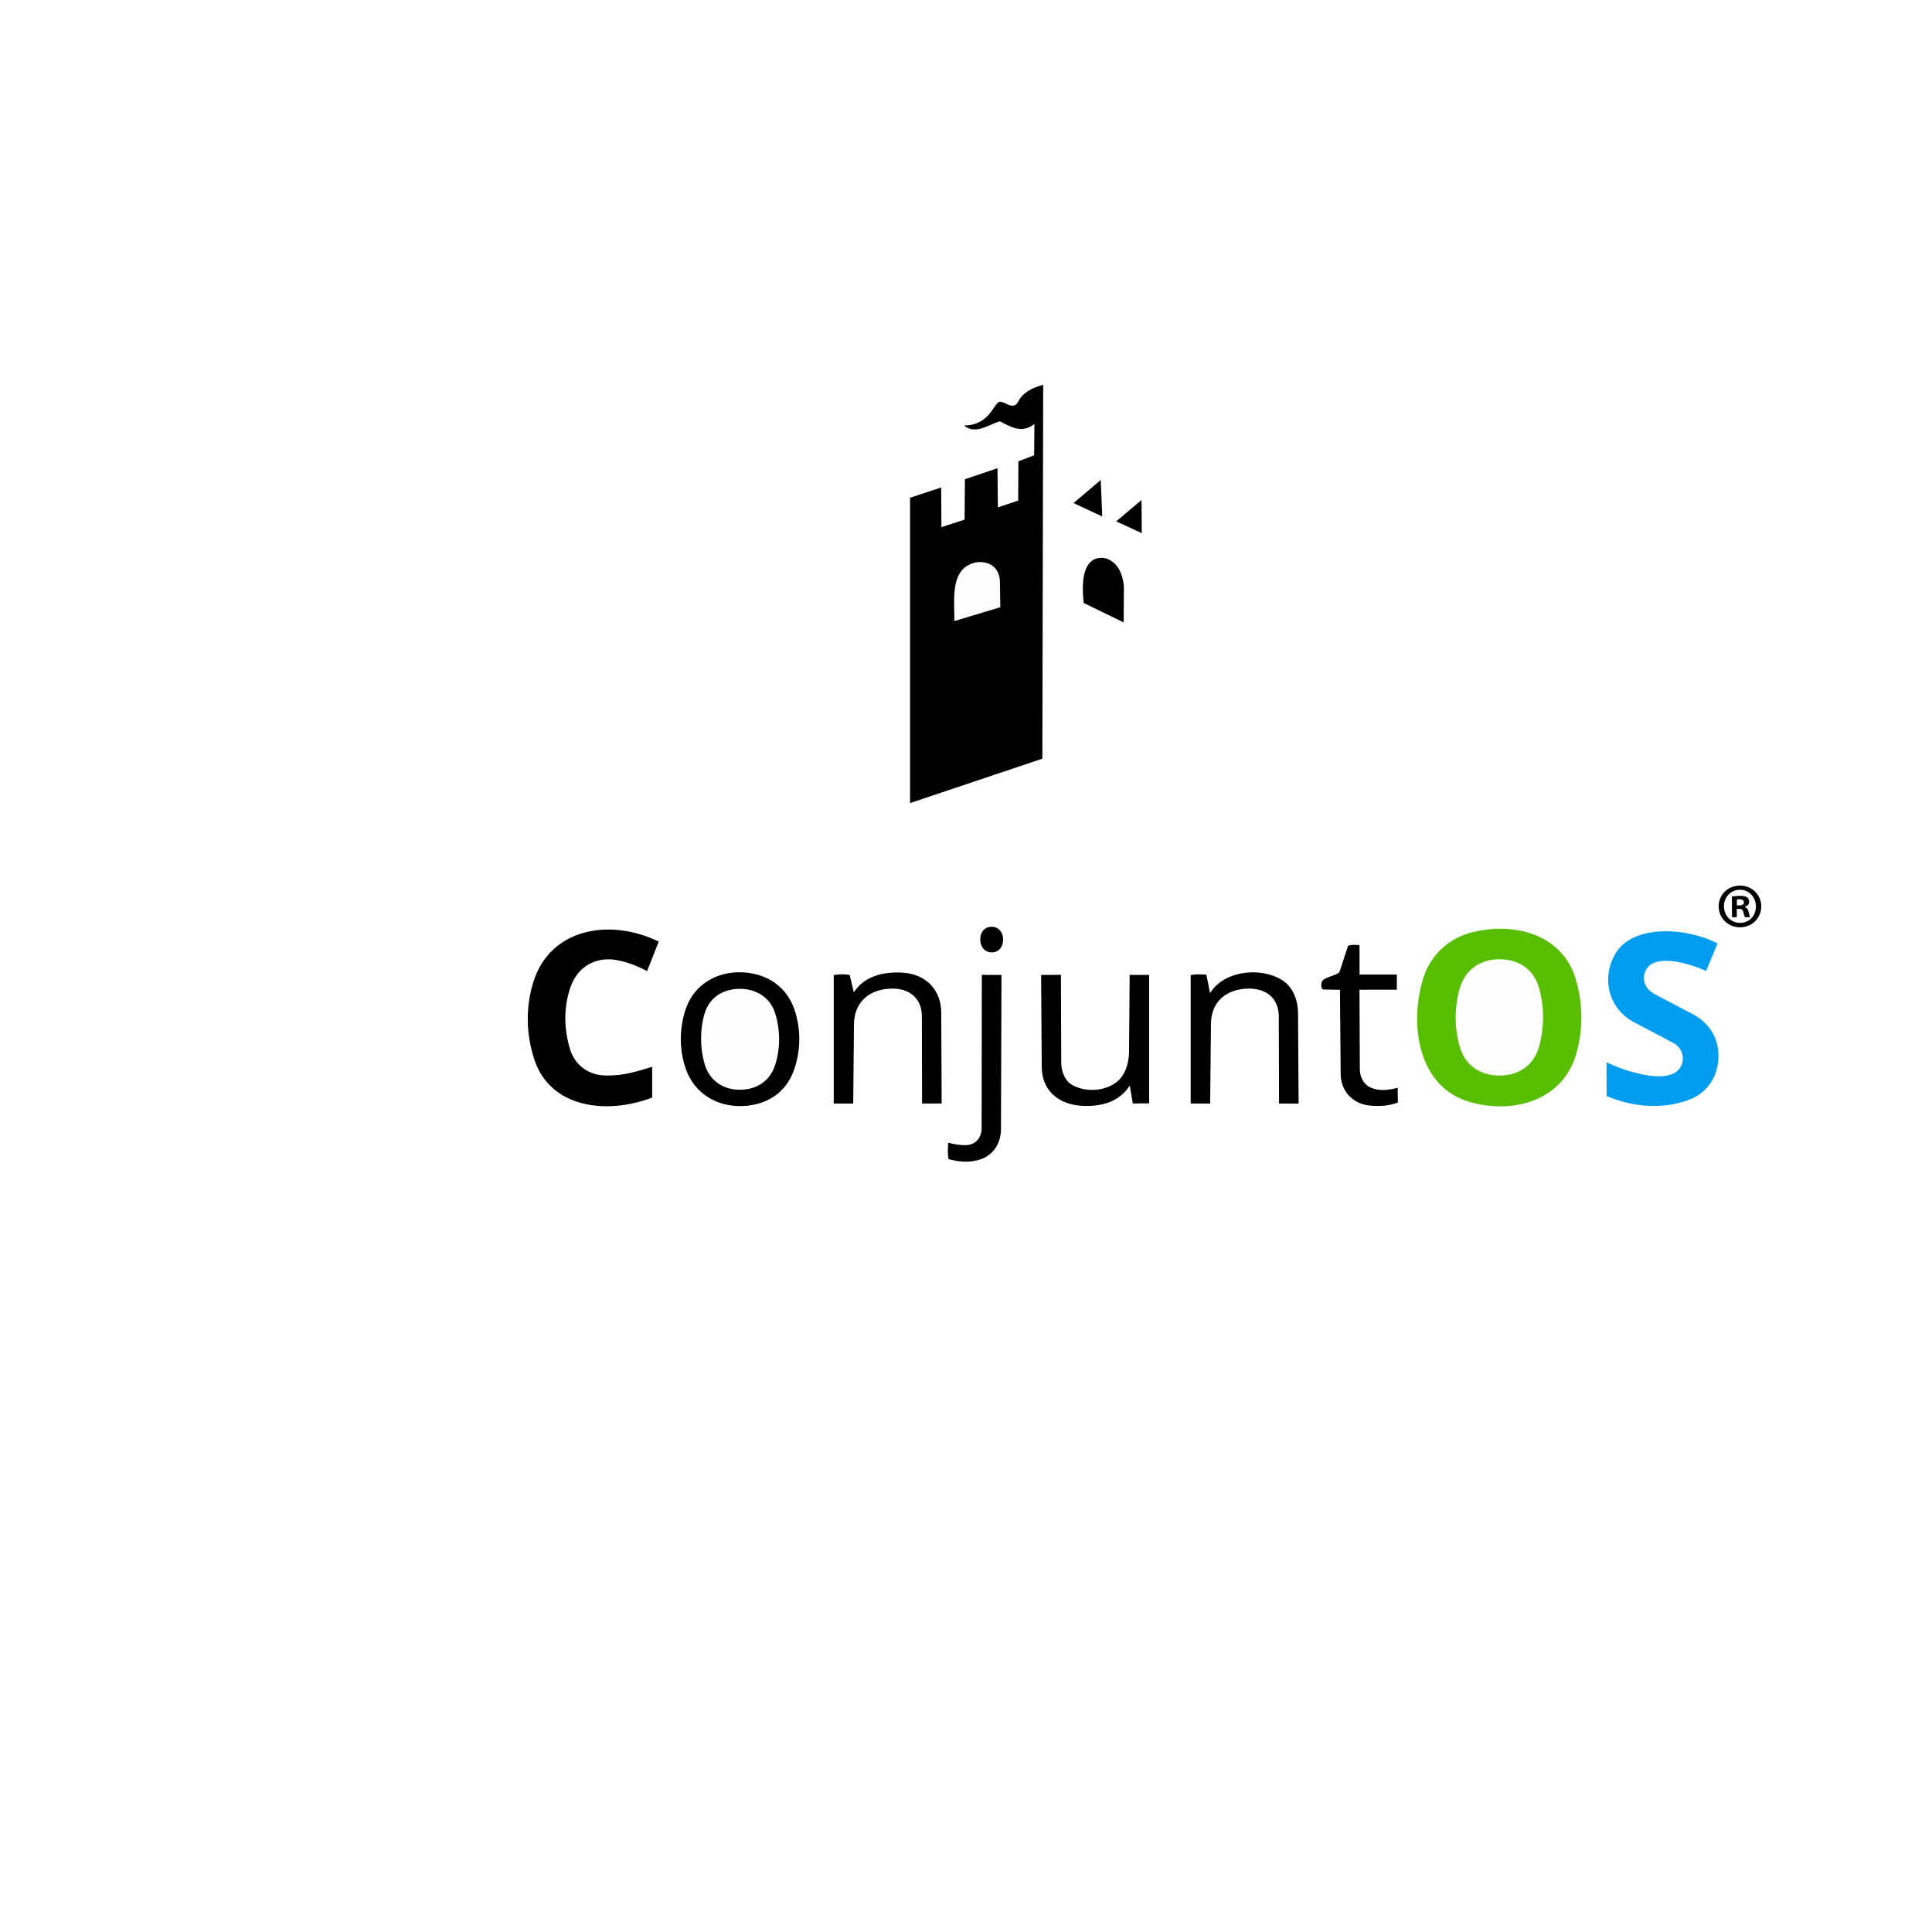
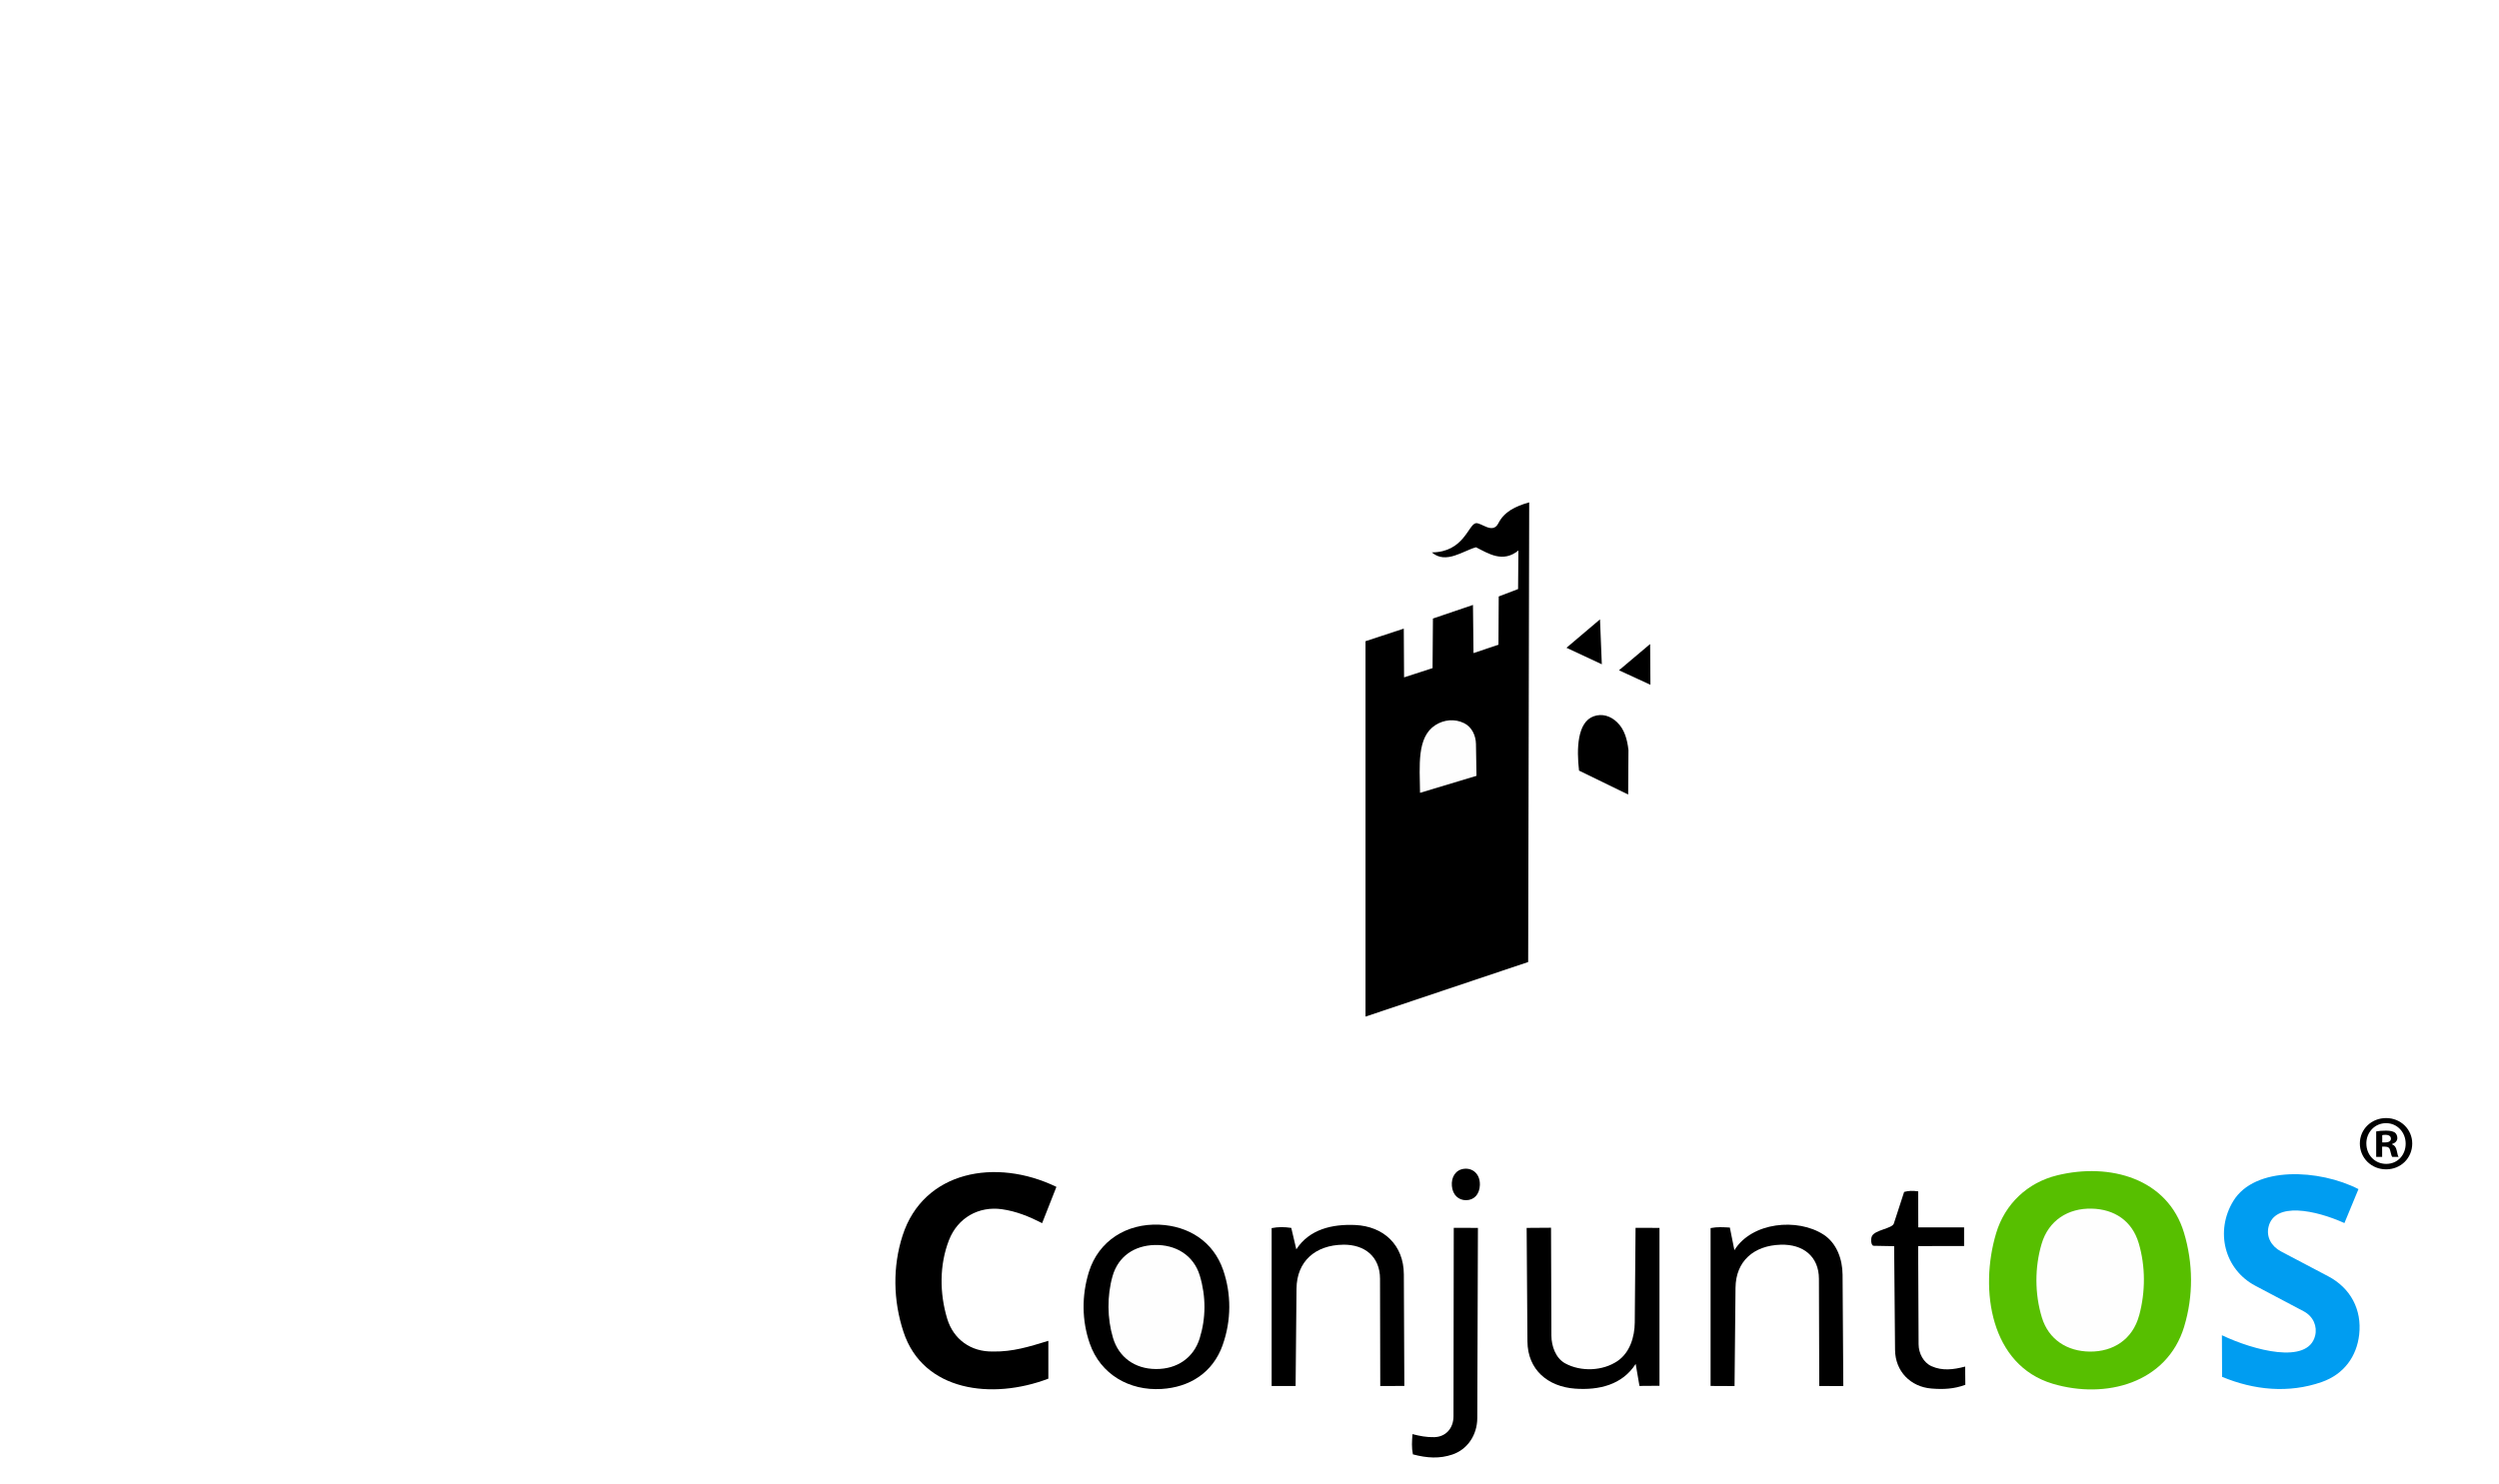
- <svg xmlns="http://www.w3.org/2000/svg" id="Layer_1" version="1.1" viewBox="0 0 810 810">
+ <svg xmlns="http://www.w3.org/2000/svg" id="Layer_1" version="1.1" viewBox="-84 -10 852 506">
  <defs>
    <style>
      .st0 {
        fill: #111213;
      }

      .st1 {
        fill: #009df1;
      }

      .st2 {
        fill: #fefefe;
      }

      .st3 {
        fill: #57bf00;
      }
    </style>
  </defs>
  <g>
    <path d="M437.36,161.32l-.35,156.76-55.46,18.61v-128.02s13.05-4.29,13.05-4.29l.1,16.62,9.71-3.15.13-16.91,13.65-4.64.18,16.42,8.51-2.85.09-16.46,6.6-2.52.11-13.15c-5.31,4.31-10.2,1.04-14.45-1.1-4.38,1.15-10.28,5.9-15.07,1.74,10.93-.04,12.46-9.58,15.01-9.95,1.91-.28,5.71,3.88,7.69,0s5.67-5.76,10.51-7.11Z" />
    <path class="st3" d="M660.69,442.35c-5.87,19.4-26.81,24.93-44.86,19.54-21.15-6.32-25.06-31.96-19.28-51.31,3-10.05,10.75-17.3,20.82-19.76,18.02-4.41,37.67,1.09,43.23,19.57,3.14,10.42,3.23,21.57.08,31.96Z" />
    <path class="st1" d="M707.57,461.31c-11.29,3.94-23.11,2.76-33.98-1.77l-.06-14.19c10.9,5.17,29.26,10.06,31.77.22.81-3.19-.56-6.62-3.89-8.38l-16.5-8.72c-10.52-5.56-13.77-18.54-7.52-28.85,7.34-12.1,29.39-10.92,42.7-4.1l-4.79,11.58c-9.81-4.43-23.81-7.38-25.87,1.28-.83,3.49.97,6.67,4.3,8.42l16.03,8.44c7.62,4.01,11.54,11.35,10.57,19.91-.83,7.36-5.13,13.49-12.77,16.16Z" />
    <path d="M254.57,450.91c6.8.1,12.32-1.66,18.85-3.65v12.9c-19.16,7.31-42.71,4.39-49.4-15.97-3.51-10.67-3.72-22.22-.29-32.85,7.1-22.03,31.79-26.59,52.44-16.58l-4.87,12.37c-4.35-2.22-8.75-4.05-13.71-4.75-7.89-1.11-15.06,2.89-18.04,10.52-3.29,8.45-3.24,18.11-.62,26.81,2.1,6.97,8.03,11.37,15.65,11.19Z" />
    <path d="M332.87,448.67c-3.4,9.53-11.31,14.43-20.86,15.01-10.97.67-20.8-4.95-24.48-15.53-2.73-7.85-2.75-16.37-.31-24.31,3.32-10.77,12.97-16.68,24.04-16.19,10.01.45,18.38,5.74,21.74,15.41,2.82,8.11,2.85,17.2-.14,25.6Z" />
    <path d="M373.89,414.48c-9.43.13-15.77,5.67-15.86,14.96l-.31,33.23h-8.17s0-53.85,0-53.85c2.3-.45,4.32-.42,6.69-.07l1.72,7.31c4.49-6.9,12.28-8.63,20.03-8.3,9.75.42,16.59,6.83,16.63,16.83l.17,38.05-8.21.04-.08-36.59c-.02-7.52-5.19-11.72-12.62-11.62Z" />
    <path d="M473.63,408.72l8.15.03v53.84s-6.83.05-6.83.05l-1.29-7.5c-4.59,7.16-12.55,9.01-20.65,8.43-9.24-.67-16.19-6.41-16.25-16.13l-.27-38.69,8.31-.06.13,36.82c.01,3.51,1.44,7.65,4.68,9.43,5.36,2.93,12.86,2.66,17.93-.84,4.14-2.85,5.77-8.17,5.81-13.08l.27-32.29Z" />
    <path d="M523.11,414.48c-9.14.28-15.32,5.56-15.41,14.72l-.33,33.49-8.17-.04v-53.84c2.4-.46,4.17-.3,6.57-.18l1.55,7.72c5.94-9.59,21.51-11.07,30.39-5.32,4.49,2.91,6.45,8.38,6.49,13.68l.25,37.98-8.2-.02-.11-36.54c-.02-7.7-5.43-11.88-13.03-11.65Z" />
    <path d="M585.99,456.04l.06,6.21c-3.81,1.45-7.53,1.61-11.57,1.28-7.1-.58-12.32-5.87-12.39-13.17l-.31-35.38-6.98-.13c-.92-.02-1.06-2.32-.58-3.31,1.04-2.13,6.9-2.55,7.46-4.28l3.51-10.78c1.57-.45,2.98-.42,4.79-.2l.03,12.3h15.62s0,6.35,0,6.35l-15.66.02.15,33.48c.01,3.1,1.67,6.27,4.43,7.49,3.61,1.61,7.35,1.21,11.44.12Z" />
    <path d="M397.71,485.99c-.48-2.41-.32-4.34-.15-6.91,2.57.65,4.8,1.1,7.47,1.03,3.91-.1,6.52-3.06,6.52-7.1l.09-64.29,8.24.03-.22,64.85c-.02,5.76-3.33,10.7-8.5,12.44-4.33,1.46-8.56,1.24-13.45-.06Z" />
    <path d="M471.09,260.95l-16.74-8.15c-.86-7.43-.6-16.52,4.99-18.52,2.92-1.04,5.77-.1,7.98,2.01,2.55,2.44,3.49,5.96,3.88,9.52l-.1,15.13Z" />
    <path class="st0" d="M437.01,318.08l.35-156.76-.35,156.76Z" />
    <polygon points="462.12 216.54 450.07 210.91 461.5 201.22 462.12 216.54" />
    <path d="M420.55,394.04c-.09,3.34-2.03,5.23-4.68,5.26s-4.61-1.84-4.87-4.84,1.24-5.54,4.18-5.87,5.46,1.81,5.36,5.45Z" />
    <polygon points="478.69 223.53 467.97 218.59 478.59 209.63 478.69 223.53" />
    <path class="st2" d="M419.39,254.58l-19.25,5.8c-.1-9.23-1.16-18.99,5.24-23.1,2.85-1.83,6.57-2.27,9.81-.65,2.64,1.32,3.97,4.22,4.02,7.1l.18,10.85Z" />
    <path class="st2" d="M645.31,438.6c-2.22,8.22-8.9,12.42-16.82,12.33-7.68-.08-14.04-4.05-16.35-11.65-2.45-8.05-2.46-17.06-.08-25.09s9.05-12.21,17.1-12.01c7.68.19,13.74,4.1,16.02,11.83s2.35,16.41.14,24.59Z" />
    <path class="st2" d="M310.13,456.88c-7.32-.04-12.72-4.08-14.68-10.66s-2.06-14.24-.14-21.01,7.46-10.47,14.42-10.63,13.19,3.35,15.33,10.46,2.11,14.5-.06,21.43c-2.06,6.56-7.64,10.45-14.88,10.41Z" />
  </g>
  <path d="M738.42,379.98c0,4.93-3.87,8.8-8.9,8.8s-8.96-3.87-8.96-8.8,3.97-8.69,8.96-8.69,8.9,3.87,8.9,8.69ZM722.78,379.98c0,3.87,2.86,6.94,6.78,6.94s6.62-3.07,6.62-6.89-2.81-7-6.68-7-6.73,3.13-6.73,6.94ZM728.14,384.54h-2.01v-8.69c.79-.16,1.91-.27,3.34-.27,1.64,0,2.38.27,3.02.64.48.37.85,1.06.85,1.91,0,.95-.74,1.7-1.8,2.01v.11c.85.32,1.33.95,1.59,2.12.26,1.32.42,1.85.64,2.17h-2.17c-.26-.32-.42-1.11-.69-2.12-.16-.95-.69-1.38-1.8-1.38h-.95v3.5ZM728.19,379.61h.95c1.11,0,2.01-.37,2.01-1.27,0-.79-.58-1.33-1.85-1.33-.53,0-.9.05-1.11.11v2.49Z" />
</svg>
